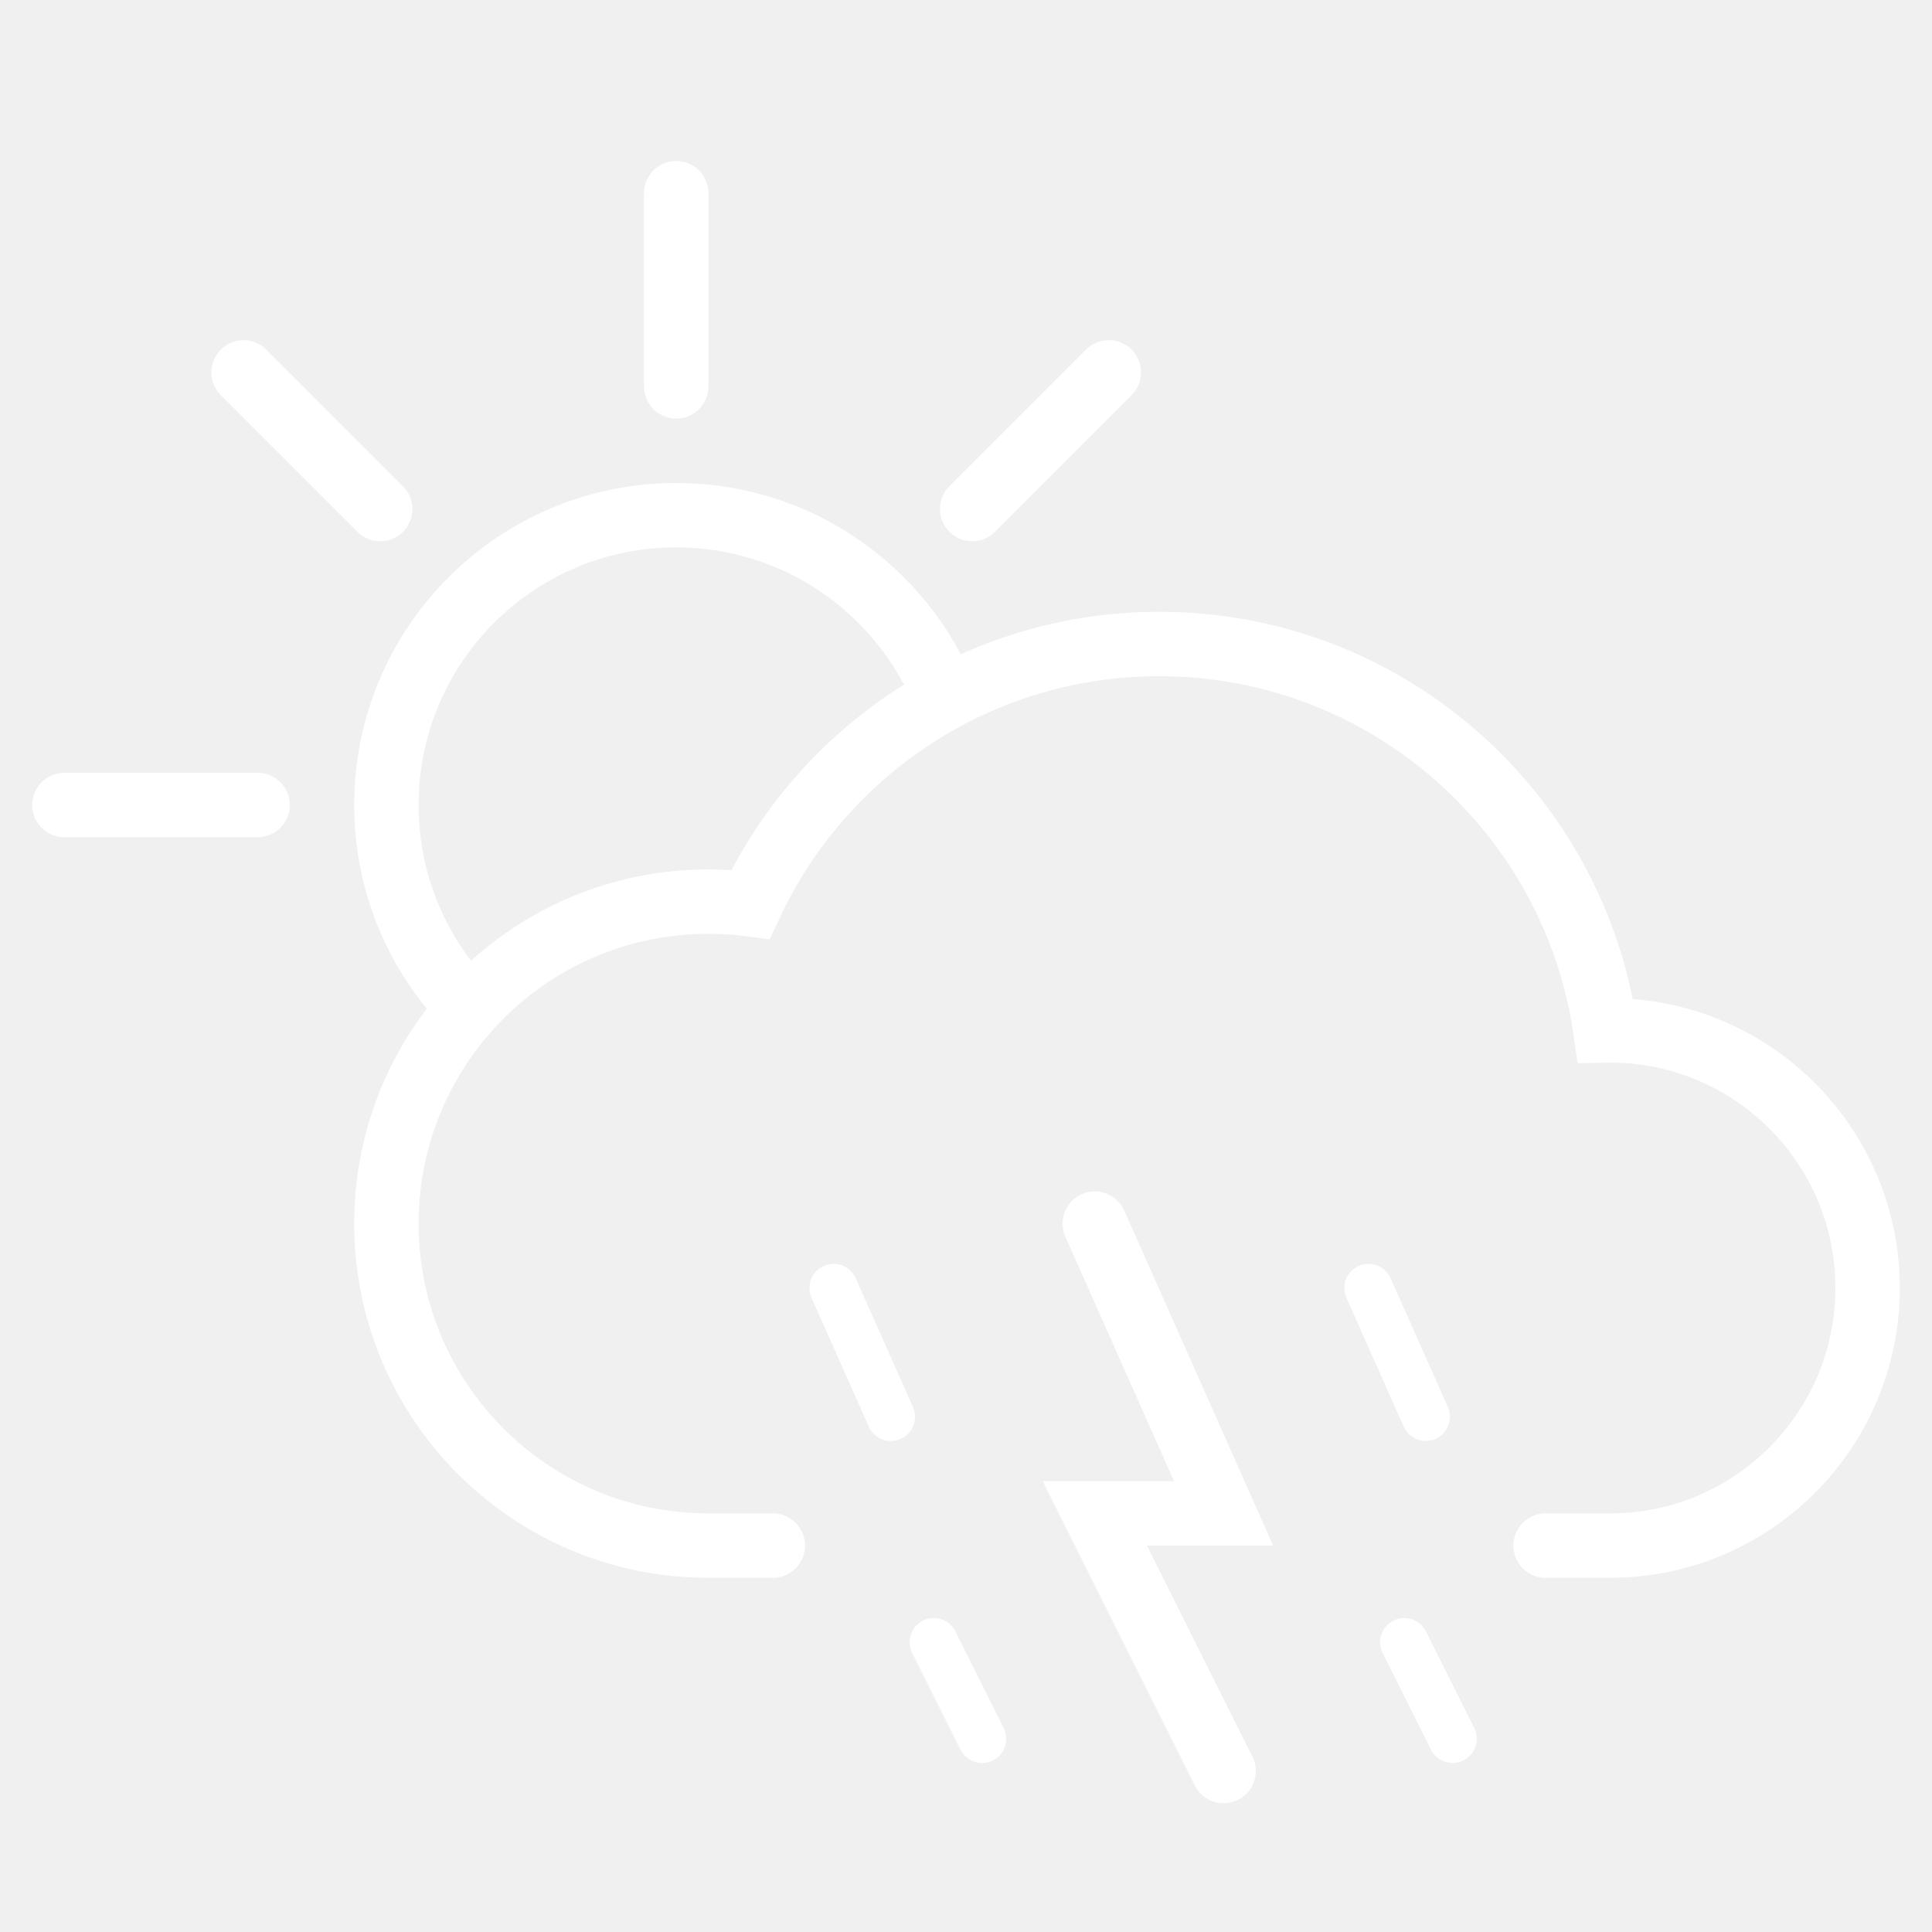
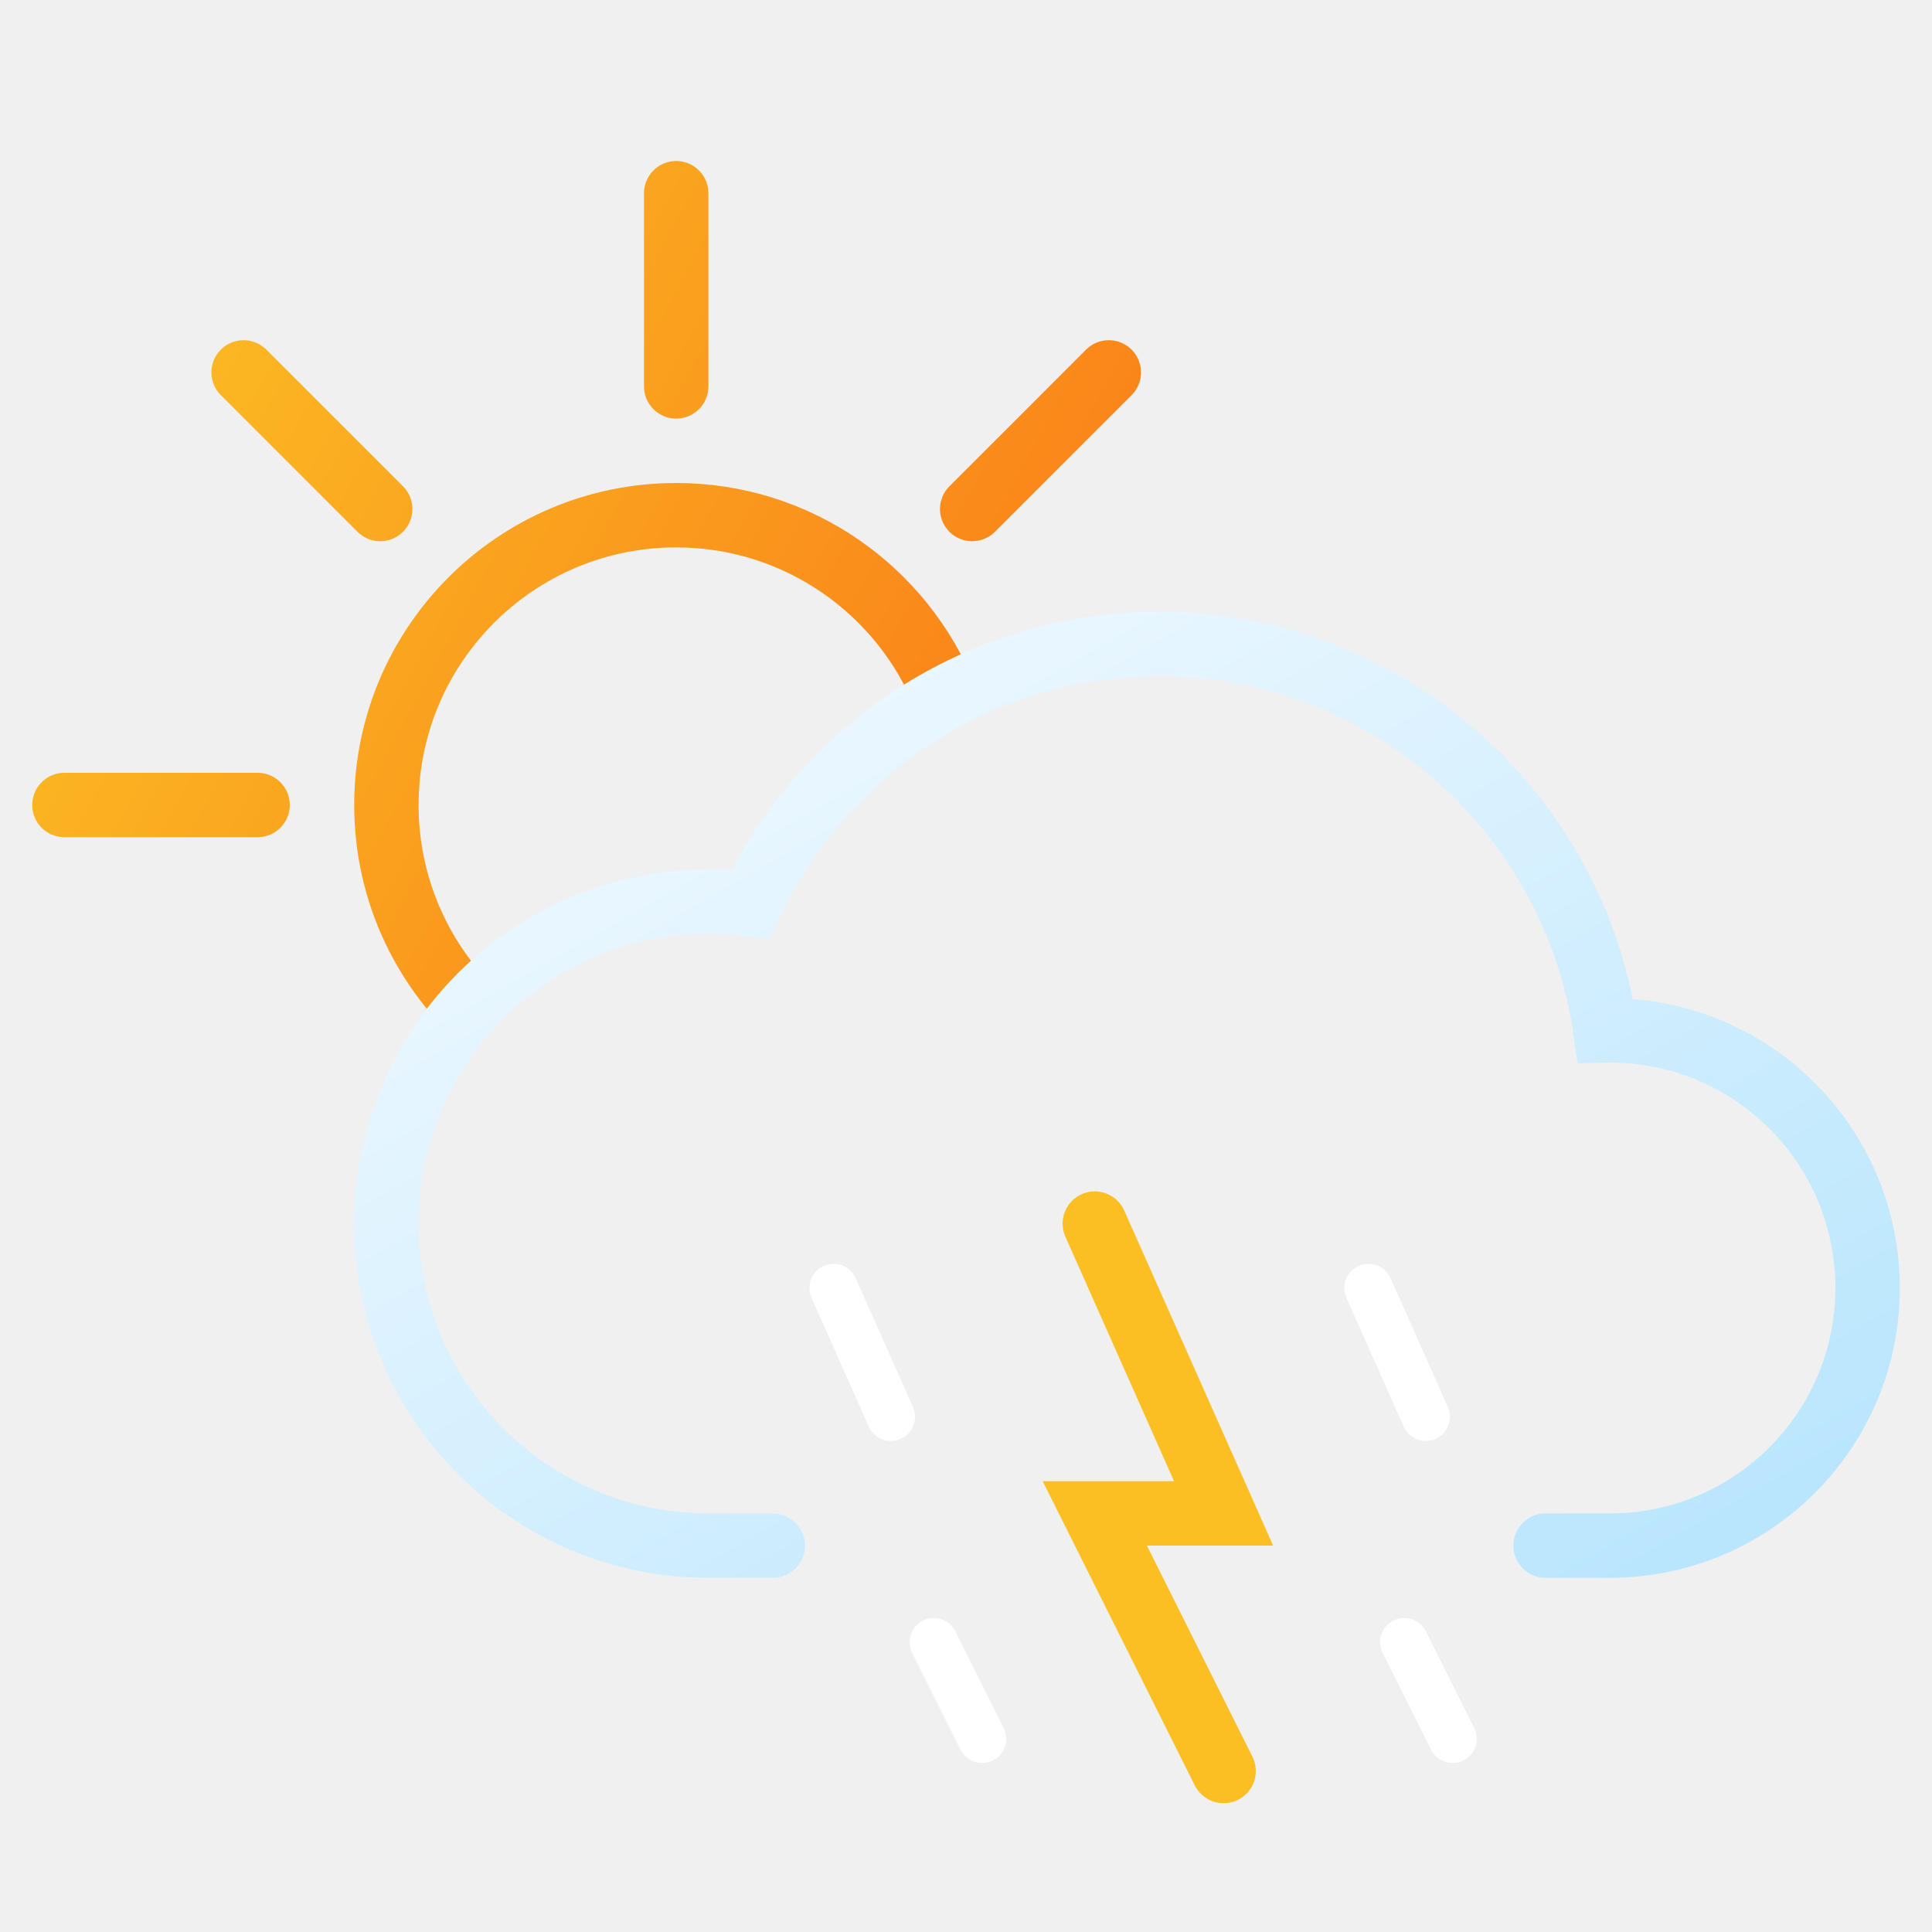
<svg xmlns="http://www.w3.org/2000/svg" width="60" height="60" viewBox="0 0 60 60" fill="none">
-   <path d="M34.435 11.565L30.192 15.808" stroke="white" stroke-width="2" stroke-linecap="round" />
-   <path d="M21 6L21 12" stroke="white" stroke-width="2" stroke-linecap="round" />
-   <path d="M7.565 11.565L11.808 15.808" stroke="white" stroke-width="2" stroke-linecap="round" />
-   <path d="M2 25L8 25" stroke="white" stroke-width="2" stroke-linecap="round" />
-   <path d="M29.364 21.67C28.04 18.348 24.794 16 21 16C16.029 16 12 20.029 12 25C12 27.454 12.982 29.678 14.575 31.302" stroke="white" stroke-width="2" />
-   <path d="M48 48H50C54.418 48 58 44.418 58 40C58 35.582 54.418 32 50 32C49.953 32 49.906 32 49.858 32.001C48.889 25.216 43.053 20 36 20C30.382 20 25.537 23.309 23.307 28.085C22.88 28.029 22.443 28 22 28C16.477 28 12 32.477 12 38C12 43.523 16.477 48 22 48H24" stroke="white" stroke-width="2" stroke-linecap="round" />
-   <path d="M34 38L38 47H34L38 55" stroke="white" stroke-width="2" stroke-linecap="round" />
-   <path d="M29 51L30.5 54M25.889 40L27.667 44" stroke="white" stroke-width="1.5" stroke-linecap="round" />
-   <path d="M43.611 51L45.111 54M42.5 40L44.278 44" stroke="white" stroke-width="1.5" stroke-linecap="round" />
+   <linearGradient id="11d-sun" x1="5" y1="5" x2="40" y2="24" gradientUnits="userSpaceOnUse">
+     <stop offset="0" stop-color="#fbbf24" />
+     <stop offset="1" stop-color="#f97316" />
+   </linearGradient>
+   <linearGradient id="11d-cloud" x1="20" y1="20" x2="40" y2="55" gradientUnits="userSpaceOnUse">
+     <stop offset="0" stop-color="#f0f9ff" />
+     <stop offset="1" stop-color="#bae6fd" />
+   </linearGradient>
+   <path stroke="url(#11d-sun)" stroke-width="2" stroke-linecap="round" d="M34.435 11.565L30.192 15.808" />
+   <path stroke="url(#11d-sun)" stroke-width="2" stroke-linecap="round" d="M21 6L21 12" />
+   <path stroke="url(#11d-sun)" stroke-width="2" stroke-linecap="round" d="M7.565 11.565L11.808 15.808" />
+   <path stroke="url(#11d-sun)" stroke-width="2" stroke-linecap="round" d="M2 25L8 25" />
+   <path stroke="url(#11d-sun)" stroke-width="2" d="M29.364 21.67C28.04 18.348 24.794 16 21 16C16.029 16 12 20.029 12 25C12 27.454 12.982 29.678 14.575 31.302" />
+   <path stroke="url(#11d-cloud)" stroke-width="2" stroke-linecap="round" d="M48 48H50C54.418 48 58 44.418 58 40C58 35.582 54.418 32 50 32C49.953 32 49.906 32 49.858 32.001C48.889 25.216 43.053 20 36 20C30.382 20 25.537 23.309 23.307 28.085C22.88 28.029 22.443 28 22 28C16.477 28 12 32.477 12 38C12 43.523 16.477 48 22 48H24" />
+   <path stroke="#fbbf24" stroke-width="2" stroke-linecap="round" d="M34 38L38 47H34L38 55" />
+   <path stroke="white" stroke-width="1.5" stroke-linecap="round" d="M29 51L30.5 54M25.889 40L27.667 44" />
+   <path stroke="white" stroke-width="1.5" stroke-linecap="round" d="M43.611 51L45.111 54M42.5 40L44.278 44" />
</svg>
